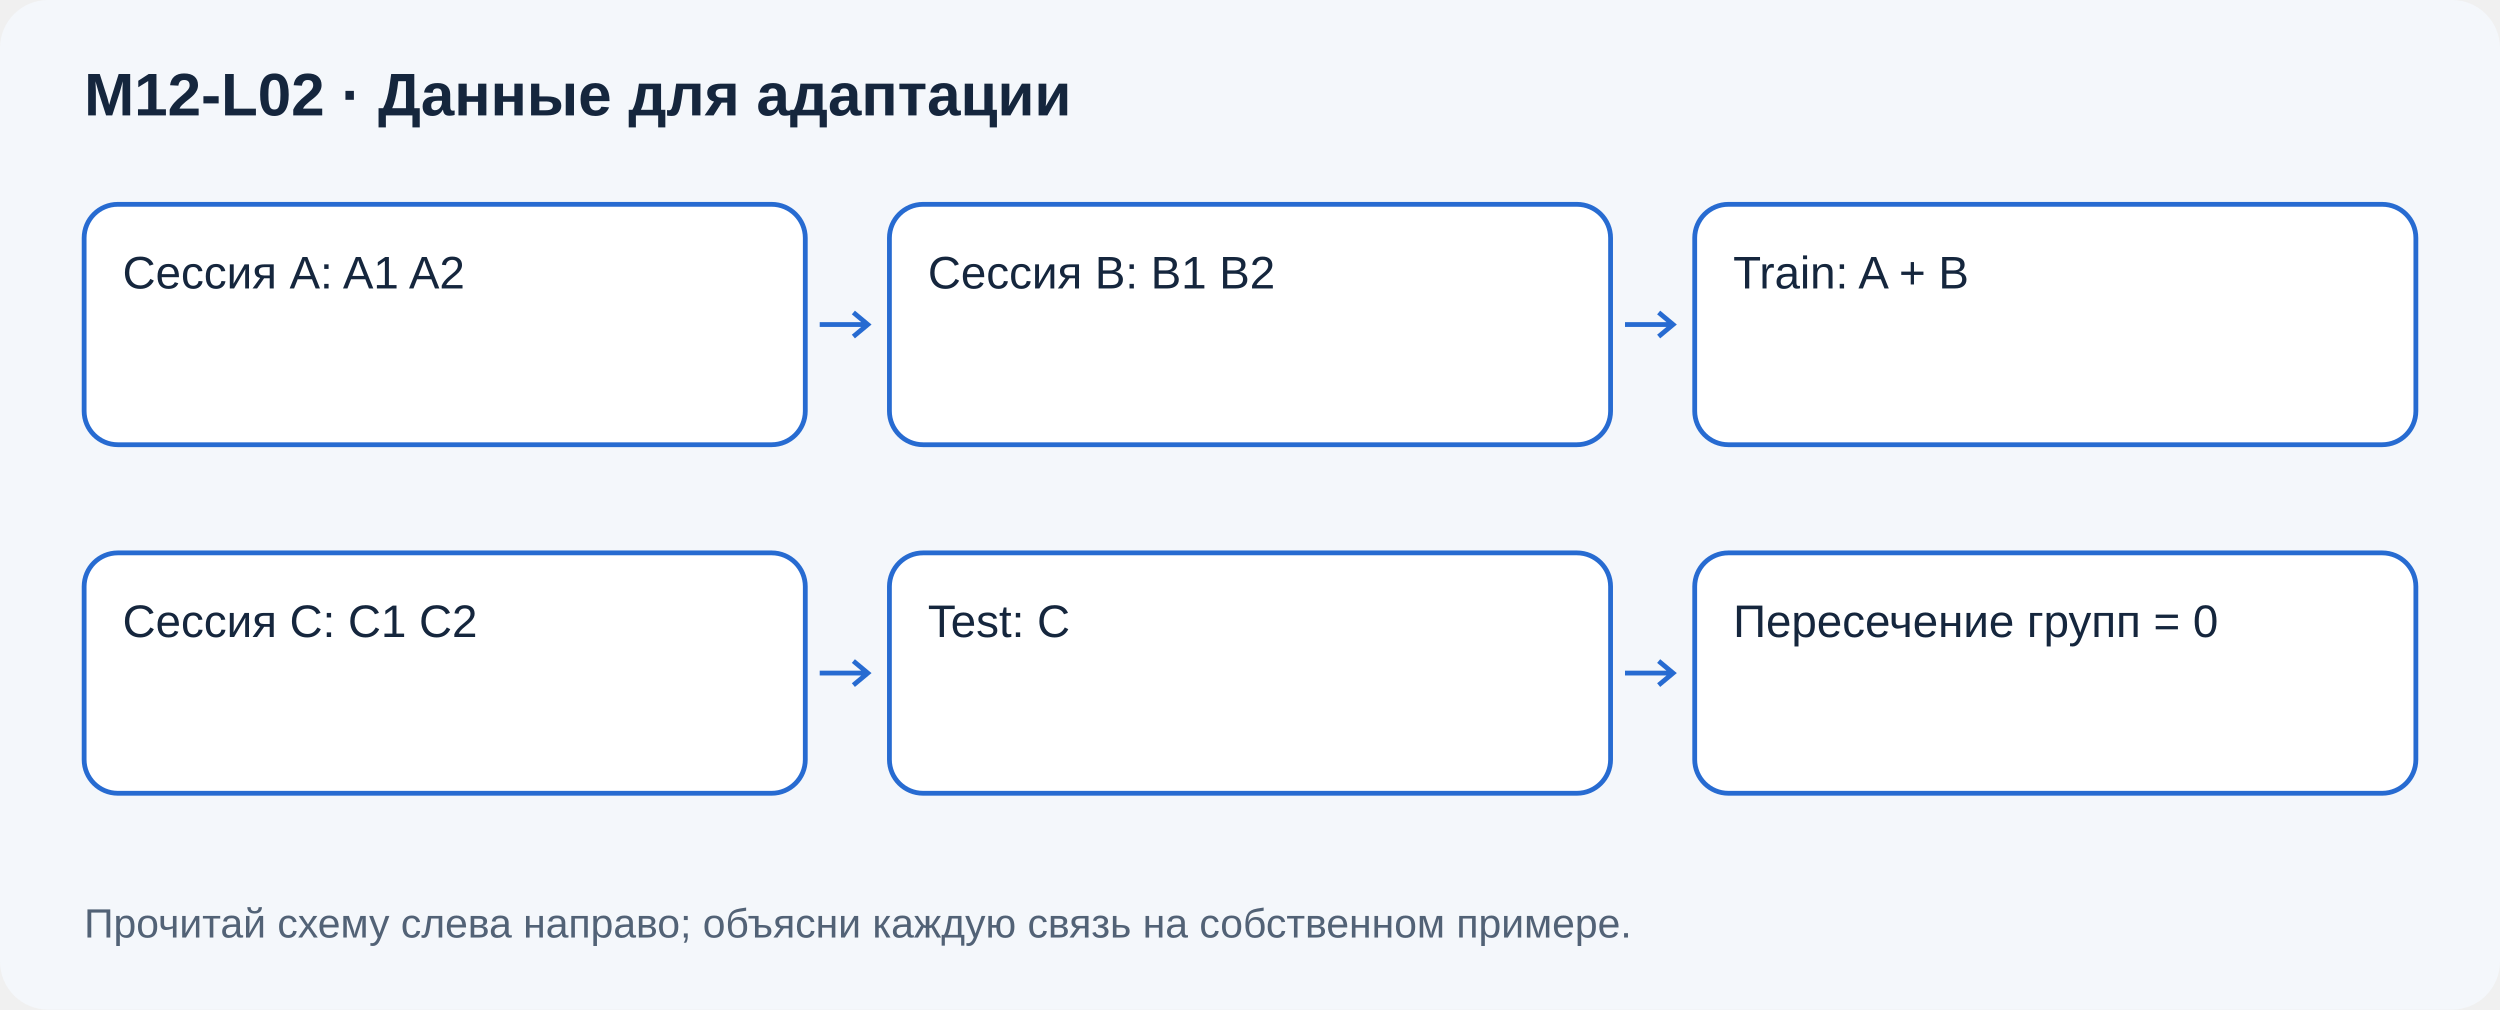
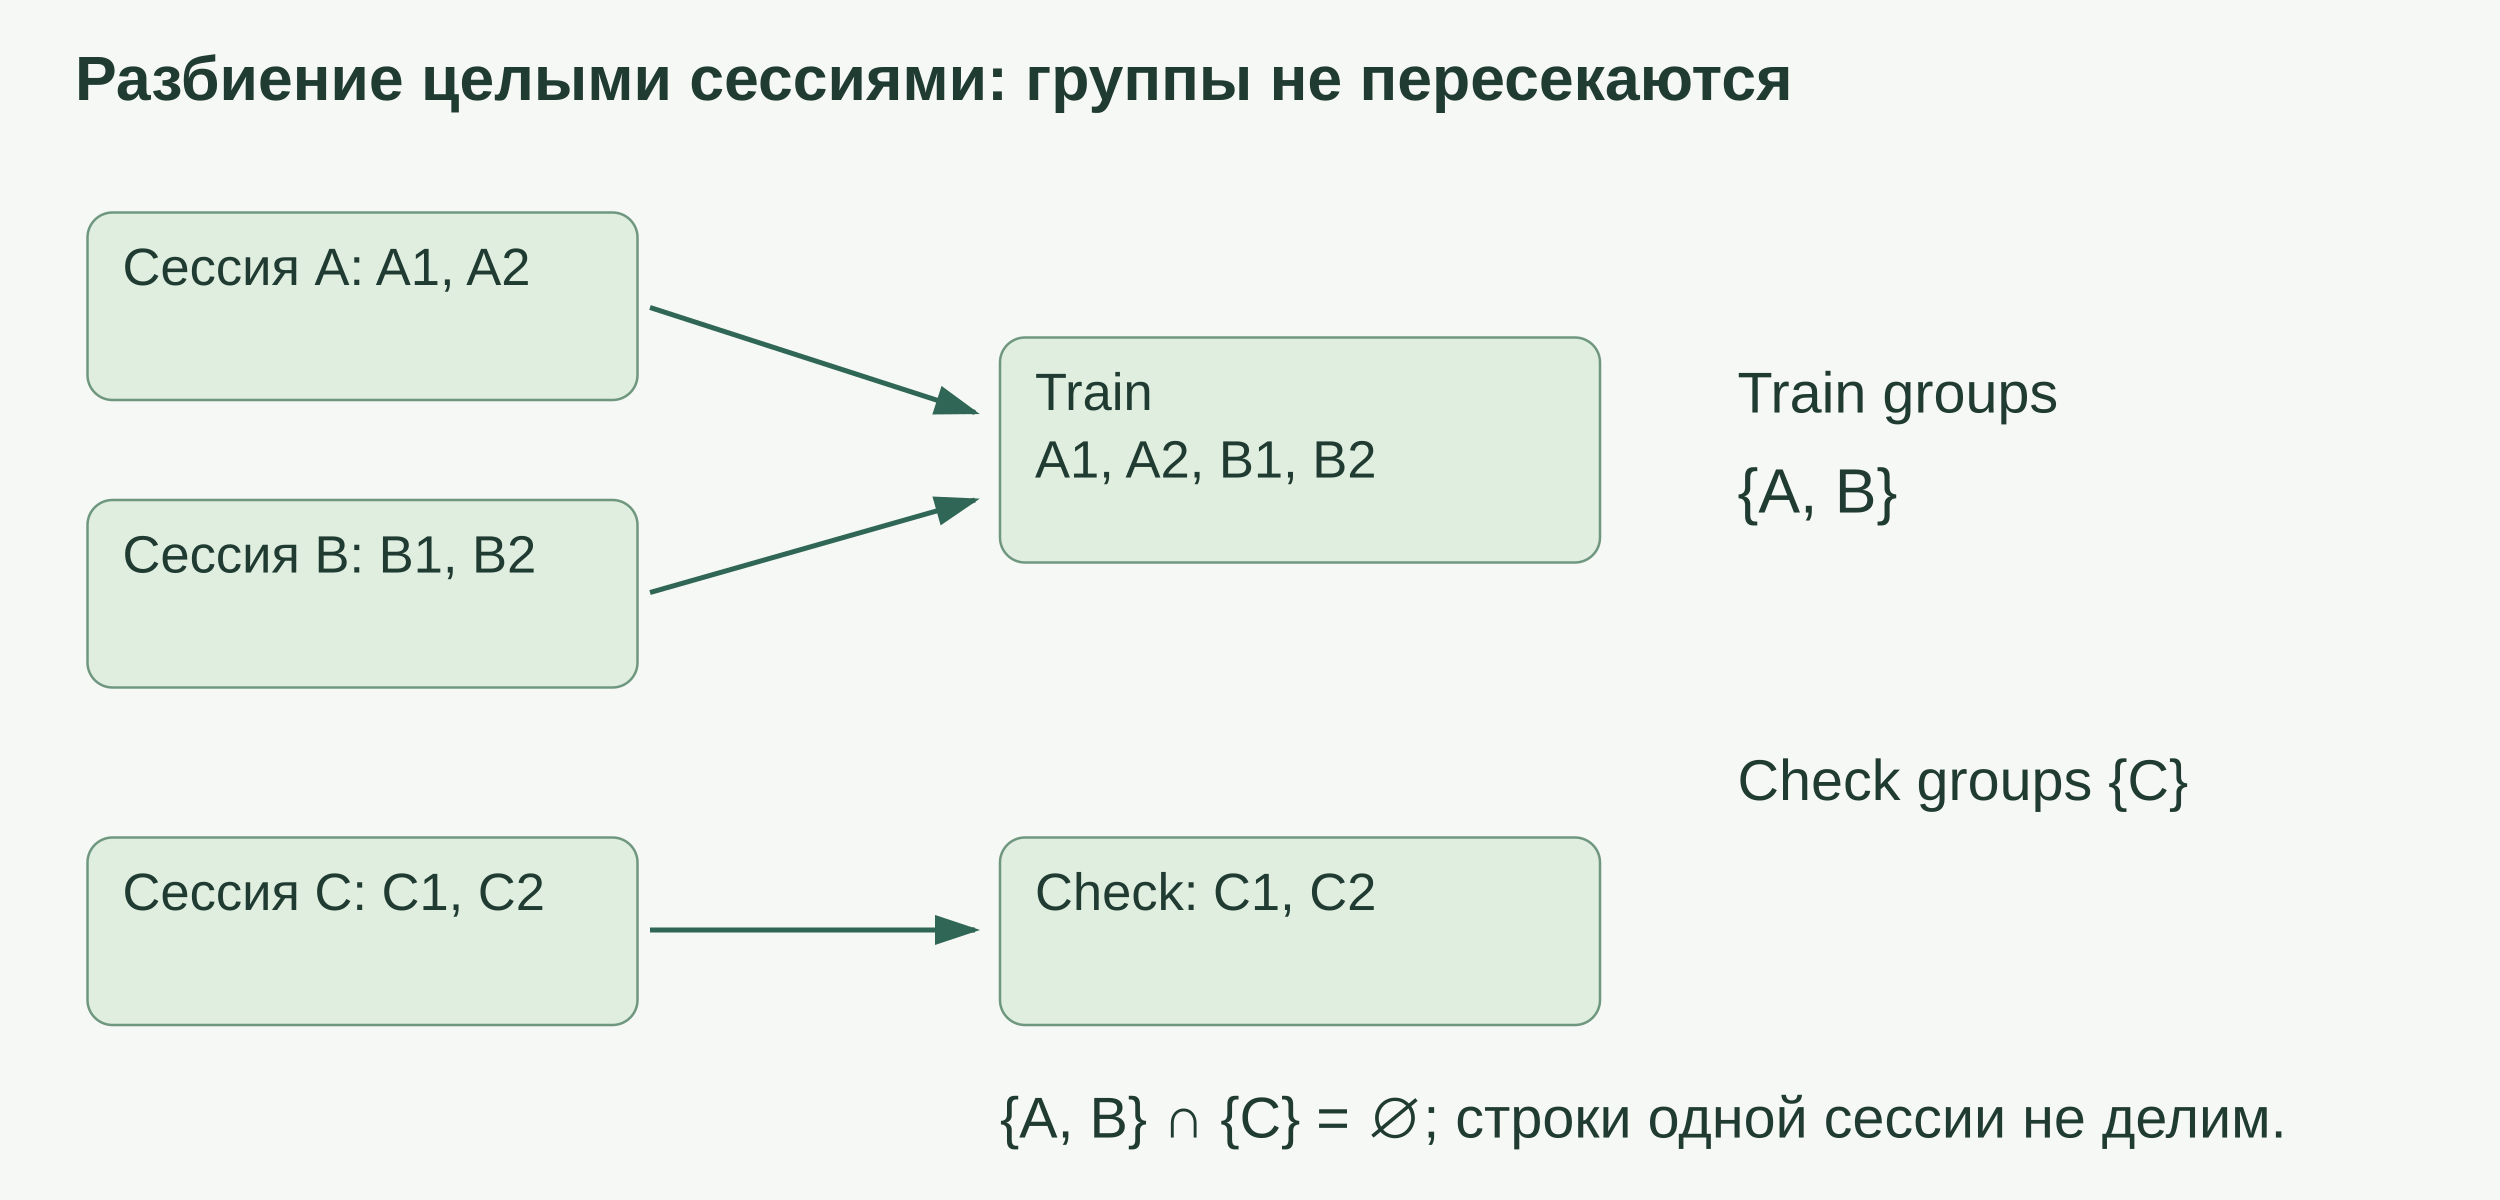
- <svg xmlns="http://www.w3.org/2000/svg" width="1040" height="420" viewBox="0 0 1040 420" role="img" aria-labelledby="title">
-   <rect width="1040" height="420" rx="20" fill="#f4f7fb" />
-   <text x="35" y="48" font-family="Arial,sans-serif" font-size="25" font-weight="700" fill="#15263d">M12-L02 · Данные для адаптации</text>
-   <rect x="35" y="85" width="300" height="100" rx="14" fill="white" stroke="#276bd1" stroke-width="2" />
-   <text x="51" y="120" font-family="Arial,sans-serif" font-size="19" fill="#15263d">Сессия A: A1 A2</text>
-   <path d="M341,135h20m-6,-5l6,5l-6,5" fill="none" stroke="#276bd1" stroke-width="2" />
-   <rect x="370" y="85" width="300" height="100" rx="14" fill="white" stroke="#276bd1" stroke-width="2" />
-   <text x="386" y="120" font-family="Arial,sans-serif" font-size="19" fill="#15263d">Сессия B: B1 B2</text>
-   <path d="M676,135h20m-6,-5l6,5l-6,5" fill="none" stroke="#276bd1" stroke-width="2" />
-   <rect x="705" y="85" width="300" height="100" rx="14" fill="white" stroke="#276bd1" stroke-width="2" />
-   <text x="721" y="120" font-family="Arial,sans-serif" font-size="19" fill="#15263d">Train: A + B</text>
-   <rect x="35" y="230" width="300" height="100" rx="14" fill="white" stroke="#276bd1" stroke-width="2" />
-   <text x="51" y="265" font-family="Arial,sans-serif" font-size="19" fill="#15263d">Сессия C: C1 C2</text>
-   <path d="M341,280h20m-6,-5l6,5l-6,5" fill="none" stroke="#276bd1" stroke-width="2" />
-   <rect x="370" y="230" width="300" height="100" rx="14" fill="white" stroke="#276bd1" stroke-width="2" />
-   <text x="386" y="265" font-family="Arial,sans-serif" font-size="19" fill="#15263d">Test: C</text>
-   <path d="M676,280h20m-6,-5l6,5l-6,5" fill="none" stroke="#276bd1" stroke-width="2" />
-   <rect x="705" y="230" width="300" height="100" rx="14" fill="white" stroke="#276bd1" stroke-width="2" />
-   <text x="721" y="265" font-family="Arial,sans-serif" font-size="19" fill="#15263d">Пересечение групп = 0</text>
-   <text x="35" y="390" font-family="Arial,sans-serif" font-size="17" fill="#526276">Прочитай схему слева направо; объясни каждую связь на собственном примере.</text>
+ <svg xmlns="http://www.w3.org/2000/svg" width="1000" height="480" viewBox="0 0 1000 480" role="img">
+   <defs>
+     <marker id="a" markerWidth="10" markerHeight="10" refX="8" refY="3" orient="auto">
+       <path d="M0,0 L0,6 L9,3 z" fill="#306655" />
+     </marker>
+   </defs>
+   <rect width="1000" height="480" fill="#f5f8f4" />
+   <text x="30" y="40" font-family="Arial" font-size="25" fill="#203b32" font-weight="bold">Разбиение целыми сессиями: группы не пересекаются</text>
+   <rect x="35" y="85" width="220" height="75" rx="10" fill="#e0eee0" stroke="#6f977f" />
+   <text x="49" y="114" font-family="Arial" font-size="21" fill="#203b32">Сессия A: A1, A2</text>
+   <rect x="35" y="200" width="220" height="75" rx="10" fill="#e0eee0" stroke="#6f977f" />
+   <text x="49" y="229" font-family="Arial" font-size="21" fill="#203b32">Сессия B: B1, B2</text>
+   <rect x="400" y="135" width="240" height="90" rx="10" fill="#e0eee0" stroke="#6f977f" />
+   <text x="414" y="164" font-family="Arial" font-size="21" fill="#203b32">Train</text>
+   <text x="414" y="191" font-family="Arial" font-size="21" fill="#203b32">A1, A2, B1, B2</text>
+   <path d="M260,123 L390,165" stroke="#306655" stroke-width="2" fill="none" marker-end="url(#a)" />
+   <path d="M260,237 L390,200" stroke="#306655" stroke-width="2" fill="none" marker-end="url(#a)" />
+   <rect x="35" y="335" width="220" height="75" rx="10" fill="#e0eee0" stroke="#6f977f" />
+   <text x="49" y="364" font-family="Arial" font-size="21" fill="#203b32">Сессия C: C1, C2</text>
+   <rect x="400" y="335" width="240" height="75" rx="10" fill="#e0eee0" stroke="#6f977f" />
+   <text x="414" y="364" font-family="Arial" font-size="21" fill="#203b32">Check: C1, C2</text>
+   <path d="M260,372 L390,372" stroke="#306655" stroke-width="2" fill="none" marker-end="url(#a)" />
+   <text x="695" y="165" font-family="Arial" font-size="23" fill="#203b32">Train groups</text>
+   <text x="695" y="205" font-family="Arial" font-size="25" fill="#203b32">{A, B}</text>
+   <text x="695" y="320" font-family="Arial" font-size="23" fill="#203b32">Check groups {C}</text>
+   <text x="400" y="455" font-family="Arial" font-size="23" fill="#203b32">{A, B} ∩ {C} = ∅; строки одной сессии не делим.</text>
</svg>
